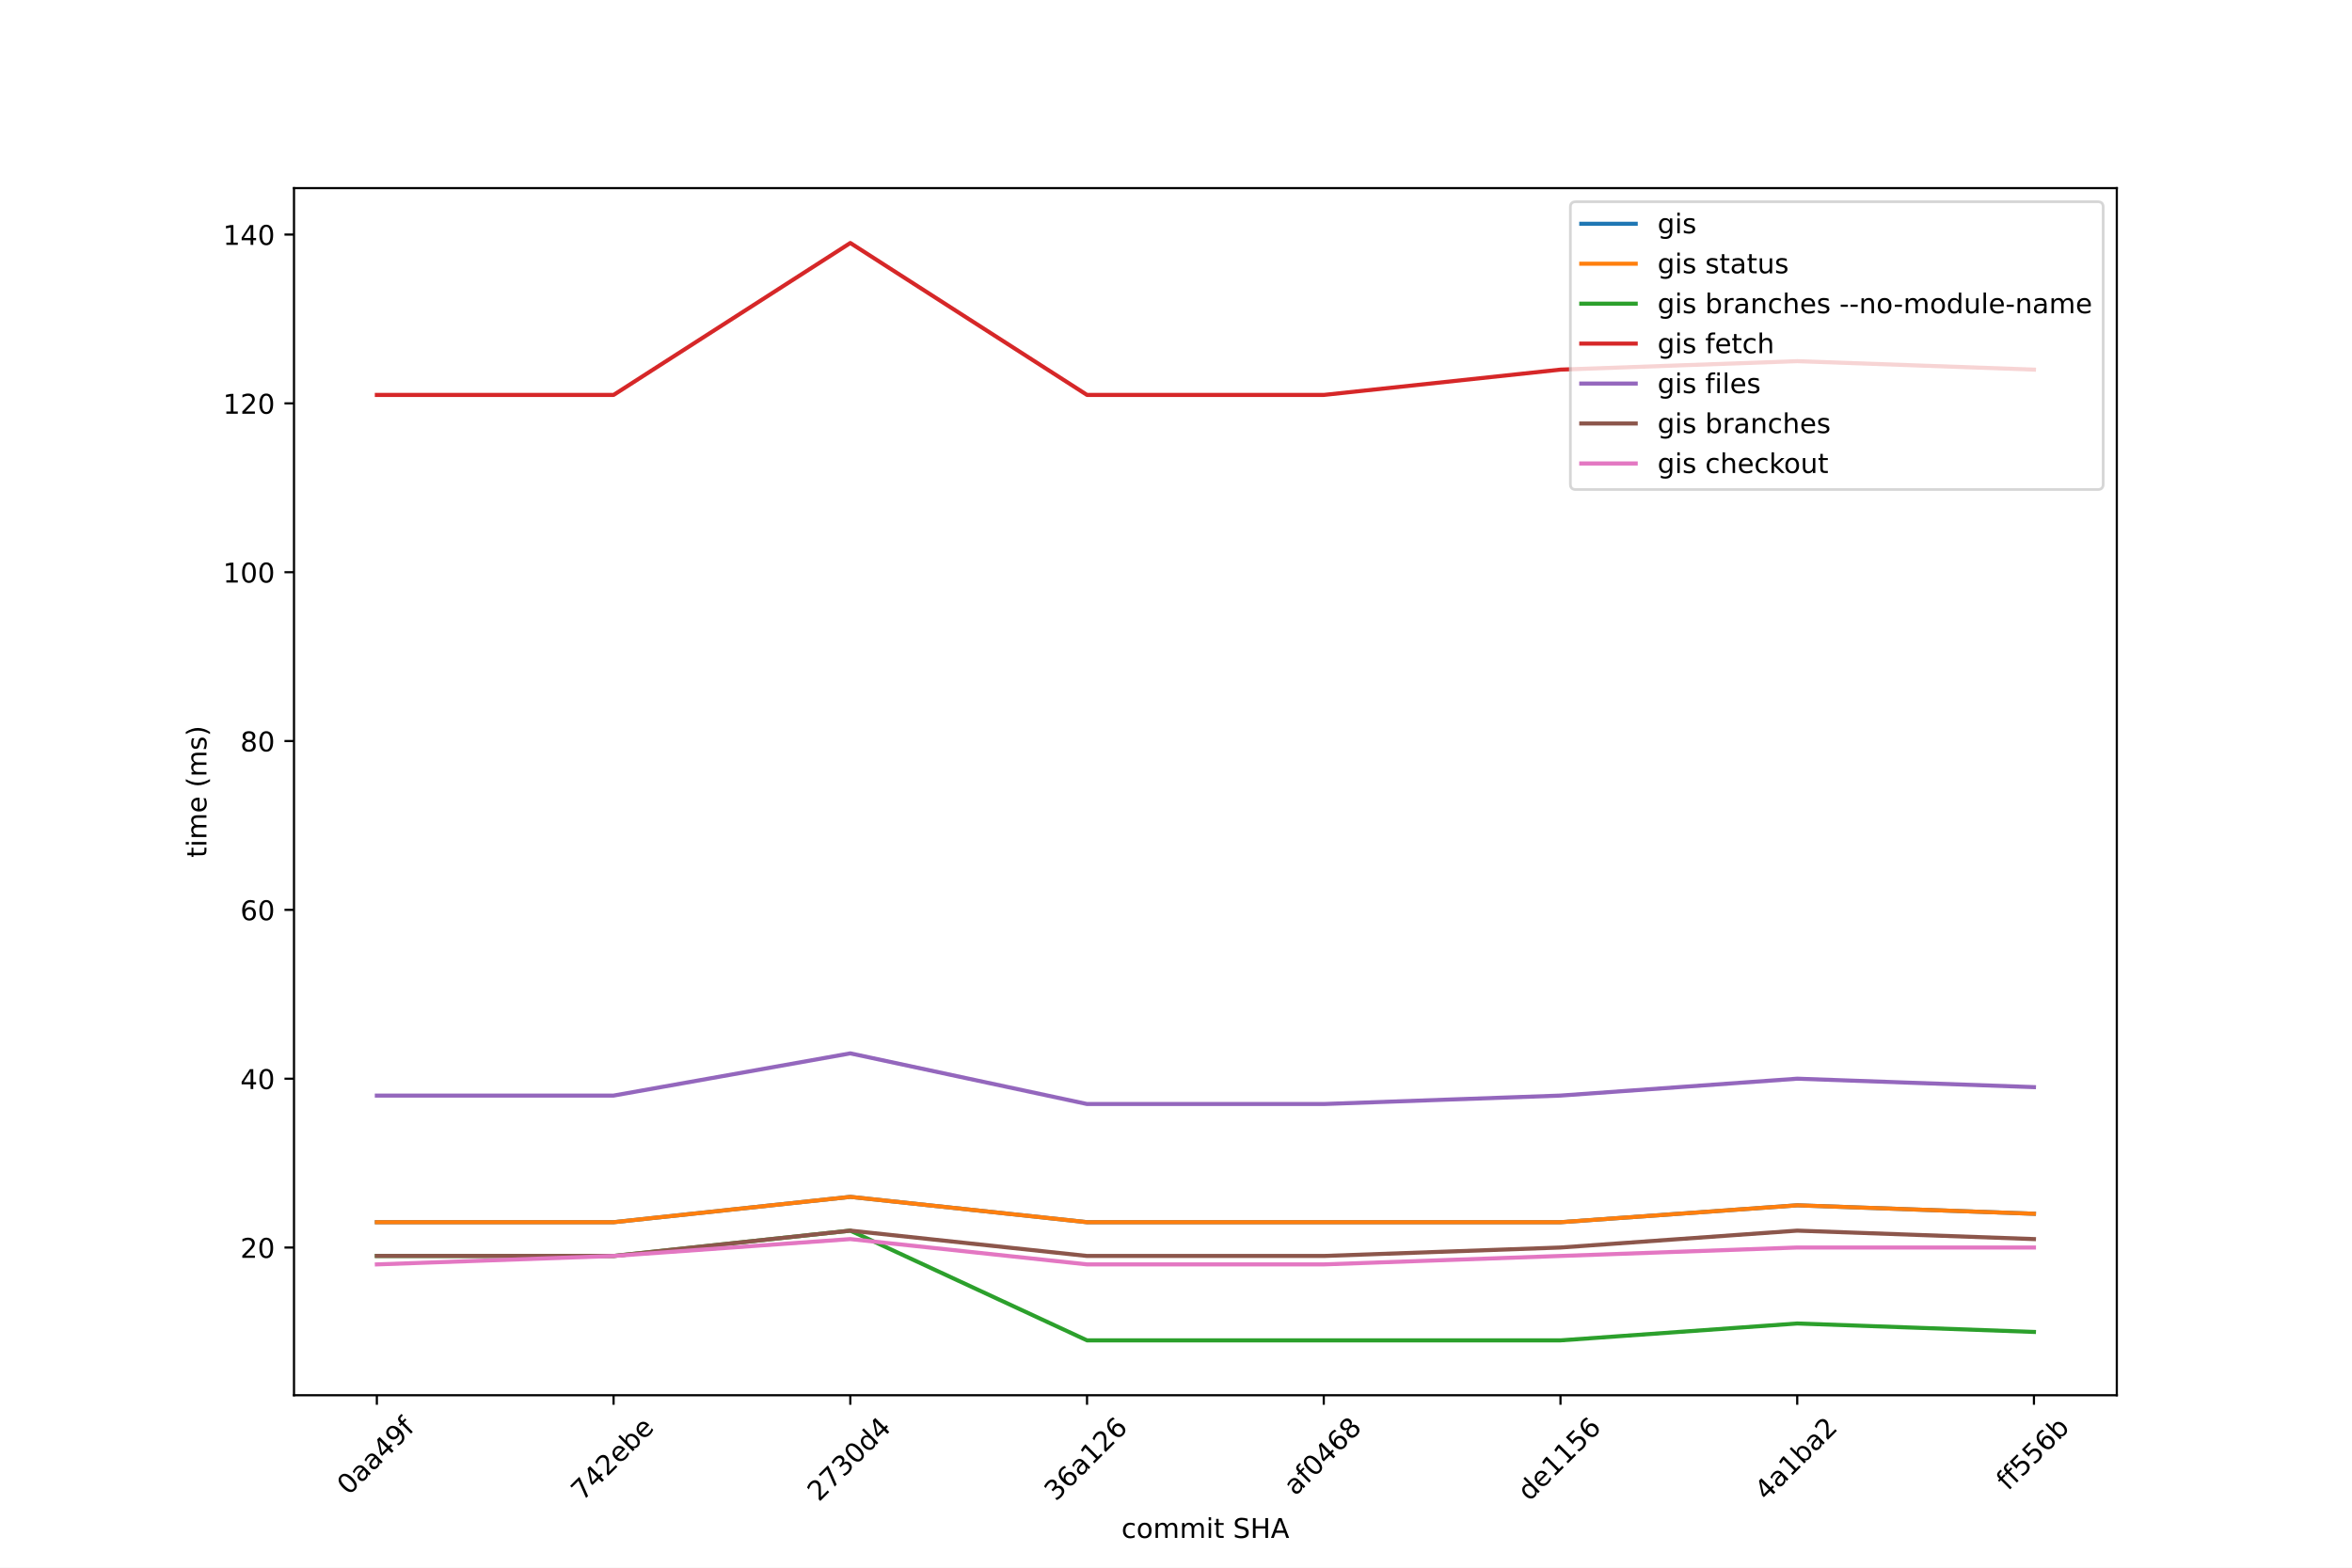
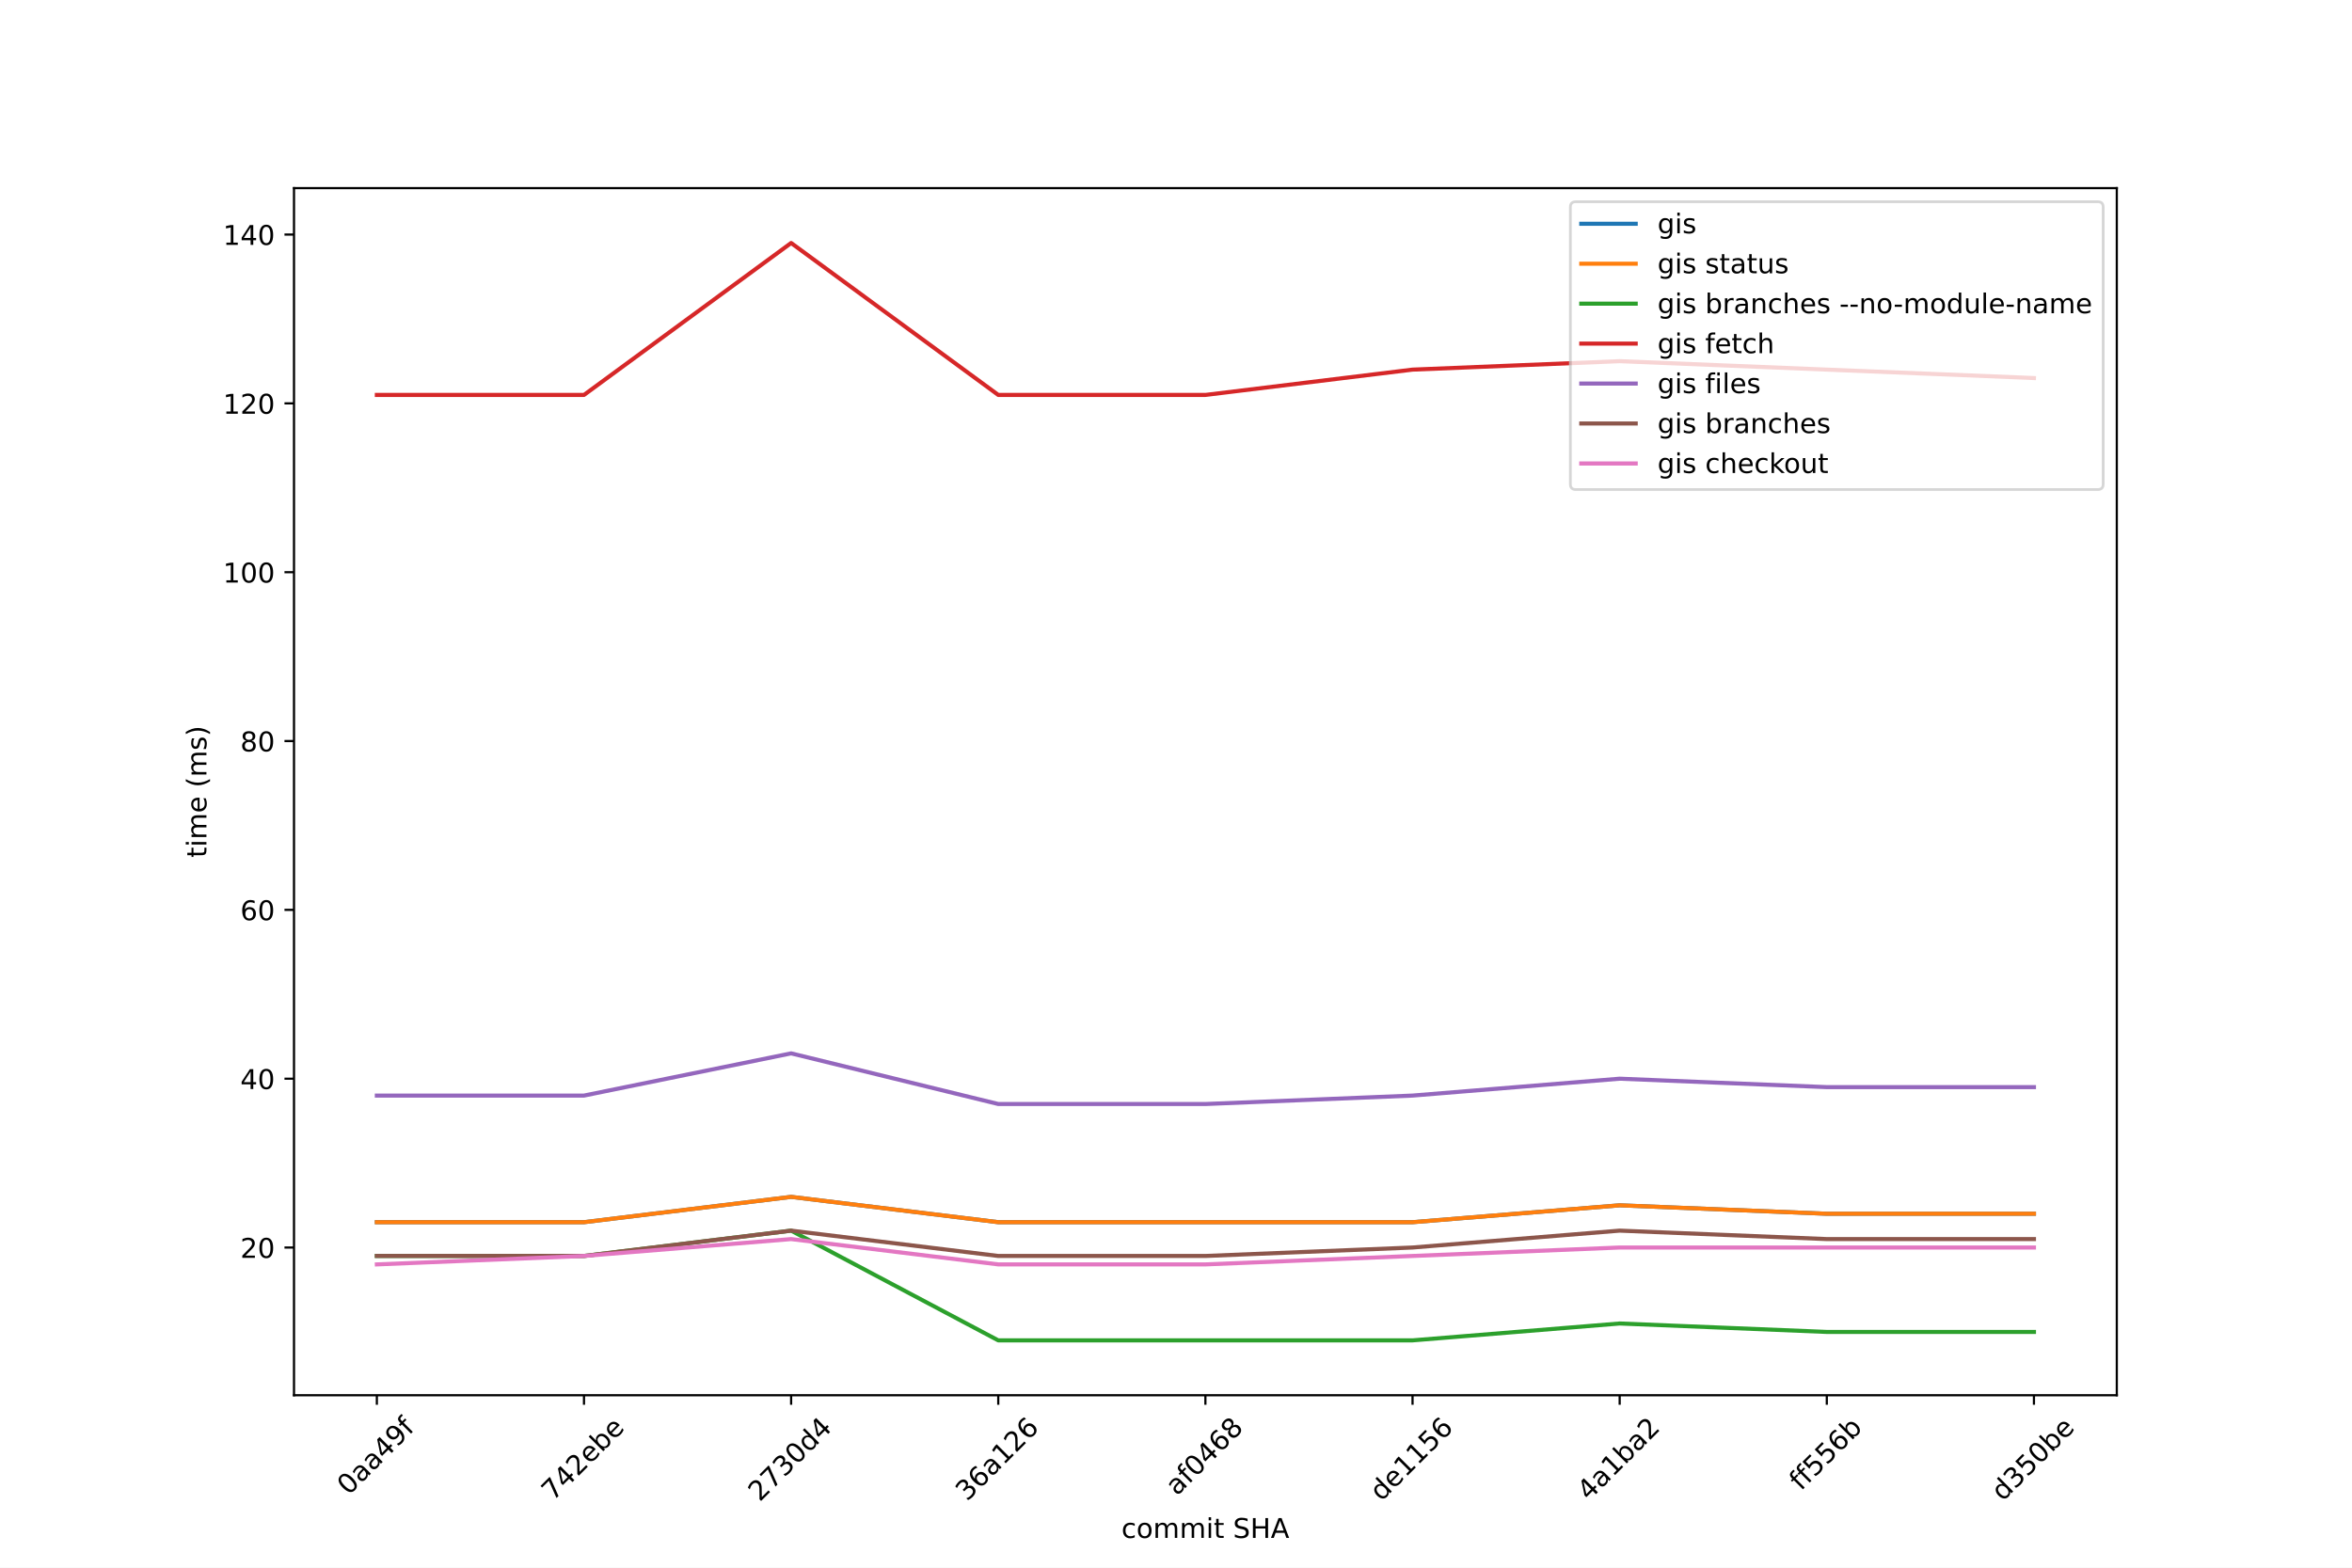
<svg xmlns="http://www.w3.org/2000/svg" xmlns:xlink="http://www.w3.org/1999/xlink" width="864pt" height="576pt" viewBox="0 0 864 576" version="1.1">
  <defs>
    <style type="text/css">*{stroke-linejoin: round; stroke-linecap: butt}</style>
  </defs>
  <g id="figure_1">
    <g id="patch_1">
      <path d="M 0 576  L 864 576  L 864 0  L 0 0  z " style="fill: #ffffff" />
    </g>
    <g id="axes_1">
      <g id="patch_2">
        <path d="M 108 512.64  L 777.6 512.64  L 777.6 69.12  L 108 69.12  z " style="fill: #ffffff" />
      </g>
      <g id="matplotlib.axis_1">
        <g id="xtick_1">
          <g id="line2d_1">
            <defs>
-               <path id="m682b82dc81" d="M 0 0  L 0 3.5  " style="stroke: #000000; stroke-width: 0.8" />
-             </defs>
-             <g>
-               <use xlink:href="#m682b82dc81" x="138.436" y="512.64" style="stroke: #000000; stroke-width: 0.8" />
+               <path id="mffe7688d53" d="M 0 0  L 0 3.5  " style="stroke: #000000; stroke-width: 0.8" />
+             </defs>
+             <g>
+               <use xlink:href="#mffe7688d53" x="138.436" y="512.64" style="stroke: #000000; stroke-width: 0.8" />
            </g>
          </g>
          <g id="text_1">
            <g transform="translate(128.0612 549.6655) rotate(-45) scale(0.1 -0.1)">
              <defs>
                <path id="DejaVuSans-30" d="M 2034 4250  Q 1547 4250 1301 3770  Q 1056 3291 1056 2328  Q 1056 1369 1301 889  Q 1547 409 2034 409  Q 2525 409 2770 889  Q 3016 1369 3016 2328  Q 3016 3291 2770 3770  Q 2525 4250 2034 4250  z M 2034 4750  Q 2819 4750 3233 4129  Q 3647 3509 3647 2328  Q 3647 1150 3233 529  Q 2819 -91 2034 -91  Q 1250 -91 836 529  Q 422 1150 422 2328  Q 422 3509 836 4129  Q 1250 4750 2034 4750  z " transform="scale(0.015625)" />
                <path id="DejaVuSans-61" d="M 2194 1759  Q 1497 1759 1228 1600  Q 959 1441 959 1056  Q 959 750 1161 570  Q 1363 391 1709 391  Q 2188 391 2477 730  Q 2766 1069 2766 1631  L 2766 1759  L 2194 1759  z M 3341 1997  L 3341 0  L 2766 0  L 2766 531  Q 2569 213 2275 61  Q 1981 -91 1556 -91  Q 1019 -91 701 211  Q 384 513 384 1019  Q 384 1609 779 1909  Q 1175 2209 1959 2209  L 2766 2209  L 2766 2266  Q 2766 2663 2505 2880  Q 2244 3097 1772 3097  Q 1472 3097 1187 3025  Q 903 2953 641 2809  L 641 3341  Q 956 3463 1253 3523  Q 1550 3584 1831 3584  Q 2591 3584 2966 3190  Q 3341 2797 3341 1997  z " transform="scale(0.015625)" />
                <path id="DejaVuSans-34" d="M 2419 4116  L 825 1625  L 2419 1625  L 2419 4116  z M 2253 4666  L 3047 4666  L 3047 1625  L 3713 1625  L 3713 1100  L 3047 1100  L 3047 0  L 2419 0  L 2419 1100  L 313 1100  L 313 1709  L 2253 4666  z " transform="scale(0.015625)" />
                <path id="DejaVuSans-39" d="M 703 97  L 703 672  Q 941 559 1184 500  Q 1428 441 1663 441  Q 2288 441 2617 861  Q 2947 1281 2994 2138  Q 2813 1869 2534 1725  Q 2256 1581 1919 1581  Q 1219 1581 811 2004  Q 403 2428 403 3163  Q 403 3881 828 4315  Q 1253 4750 1959 4750  Q 2769 4750 3195 4129  Q 3622 3509 3622 2328  Q 3622 1225 3098 567  Q 2575 -91 1691 -91  Q 1453 -91 1209 -44  Q 966 3 703 97  z M 1959 2075  Q 2384 2075 2632 2365  Q 2881 2656 2881 3163  Q 2881 3666 2632 3958  Q 2384 4250 1959 4250  Q 1534 4250 1286 3958  Q 1038 3666 1038 3163  Q 1038 2656 1286 2365  Q 1534 2075 1959 2075  z " transform="scale(0.015625)" />
                <path id="DejaVuSans-66" d="M 2375 4863  L 2375 4384  L 1825 4384  Q 1516 4384 1395 4259  Q 1275 4134 1275 3809  L 1275 3500  L 2222 3500  L 2222 3053  L 1275 3053  L 1275 0  L 697 0  L 697 3053  L 147 3053  L 147 3500  L 697 3500  L 697 3744  Q 697 4328 969 4595  Q 1241 4863 1831 4863  L 2375 4863  z " transform="scale(0.015625)" />
              </defs>
              <use xlink:href="#DejaVuSans-30" />
              <use xlink:href="#DejaVuSans-61" x="63.623" />
              <use xlink:href="#DejaVuSans-61" x="124.902" />
              <use xlink:href="#DejaVuSans-34" x="186.182" />
              <use xlink:href="#DejaVuSans-39" x="249.805" />
              <use xlink:href="#DejaVuSans-66" x="313.428" />
            </g>
          </g>
        </g>
        <g id="xtick_2">
          <g id="line2d_2">
            <g>
-               <use xlink:href="#m682b82dc81" x="225.397" y="512.64" style="stroke: #000000; stroke-width: 0.8" />
+               <use xlink:href="#mffe7688d53" x="214.527" y="512.64" style="stroke: #000000; stroke-width: 0.8" />
            </g>
          </g>
          <g id="text_2">
-             <g transform="translate(214.0047 551.7007) rotate(-45) scale(0.1 -0.1)">
+             <g transform="translate(203.1346 551.7007) rotate(-45) scale(0.1 -0.1)">
              <defs>
                <path id="DejaVuSans-37" d="M 525 4666  L 3525 4666  L 3525 4397  L 1831 0  L 1172 0  L 2766 4134  L 525 4134  L 525 4666  z " transform="scale(0.015625)" />
                <path id="DejaVuSans-32" d="M 1228 531  L 3431 531  L 3431 0  L 469 0  L 469 531  Q 828 903 1448 1529  Q 2069 2156 2228 2338  Q 2531 2678 2651 2914  Q 2772 3150 2772 3378  Q 2772 3750 2511 3984  Q 2250 4219 1831 4219  Q 1534 4219 1204 4116  Q 875 4013 500 3803  L 500 4441  Q 881 4594 1212 4672  Q 1544 4750 1819 4750  Q 2544 4750 2975 4387  Q 3406 4025 3406 3419  Q 3406 3131 3298 2873  Q 3191 2616 2906 2266  Q 2828 2175 2409 1742  Q 1991 1309 1228 531  z " transform="scale(0.015625)" />
                <path id="DejaVuSans-65" d="M 3597 1894  L 3597 1613  L 953 1613  Q 991 1019 1311 708  Q 1631 397 2203 397  Q 2534 397 2845 478  Q 3156 559 3463 722  L 3463 178  Q 3153 47 2828 -22  Q 2503 -91 2169 -91  Q 1331 -91 842 396  Q 353 884 353 1716  Q 353 2575 817 3079  Q 1281 3584 2069 3584  Q 2775 3584 3186 3129  Q 3597 2675 3597 1894  z M 3022 2063  Q 3016 2534 2758 2815  Q 2500 3097 2075 3097  Q 1594 3097 1305 2825  Q 1016 2553 972 2059  L 3022 2063  z " transform="scale(0.015625)" />
                <path id="DejaVuSans-62" d="M 3116 1747  Q 3116 2381 2855 2742  Q 2594 3103 2138 3103  Q 1681 3103 1420 2742  Q 1159 2381 1159 1747  Q 1159 1113 1420 752  Q 1681 391 2138 391  Q 2594 391 2855 752  Q 3116 1113 3116 1747  z M 1159 2969  Q 1341 3281 1617 3432  Q 1894 3584 2278 3584  Q 2916 3584 3314 3078  Q 3713 2572 3713 1747  Q 3713 922 3314 415  Q 2916 -91 2278 -91  Q 1894 -91 1617 61  Q 1341 213 1159 525  L 1159 0  L 581 0  L 581 4863  L 1159 4863  L 1159 2969  z " transform="scale(0.015625)" />
              </defs>
              <use xlink:href="#DejaVuSans-37" />
              <use xlink:href="#DejaVuSans-34" x="63.623" />
              <use xlink:href="#DejaVuSans-32" x="127.246" />
              <use xlink:href="#DejaVuSans-65" x="190.869" />
              <use xlink:href="#DejaVuSans-62" x="252.393" />
              <use xlink:href="#DejaVuSans-65" x="315.869" />
            </g>
          </g>
        </g>
        <g id="xtick_3">
          <g id="line2d_3">
            <g>
-               <use xlink:href="#m682b82dc81" x="312.358" y="512.64" style="stroke: #000000; stroke-width: 0.8" />
+               <use xlink:href="#mffe7688d53" x="290.618" y="512.64" style="stroke: #000000; stroke-width: 0.8" />
            </g>
          </g>
          <g id="text_3">
-             <g transform="translate(300.8177 551.9968) rotate(-45) scale(0.1 -0.1)">
+             <g transform="translate(279.0774 551.9968) rotate(-45) scale(0.1 -0.1)">
              <defs>
                <path id="DejaVuSans-33" d="M 2597 2516  Q 3050 2419 3304 2112  Q 3559 1806 3559 1356  Q 3559 666 3084 287  Q 2609 -91 1734 -91  Q 1441 -91 1130 -33  Q 819 25 488 141  L 488 750  Q 750 597 1062 519  Q 1375 441 1716 441  Q 2309 441 2620 675  Q 2931 909 2931 1356  Q 2931 1769 2642 2001  Q 2353 2234 1838 2234  L 1294 2234  L 1294 2753  L 1863 2753  Q 2328 2753 2575 2939  Q 2822 3125 2822 3475  Q 2822 3834 2567 4026  Q 2313 4219 1838 4219  Q 1578 4219 1281 4162  Q 984 4106 628 3988  L 628 4550  Q 988 4650 1302 4700  Q 1616 4750 1894 4750  Q 2613 4750 3031 4423  Q 3450 4097 3450 3541  Q 3450 3153 3228 2886  Q 3006 2619 2597 2516  z " transform="scale(0.015625)" />
                <path id="DejaVuSans-64" d="M 2906 2969  L 2906 4863  L 3481 4863  L 3481 0  L 2906 0  L 2906 525  Q 2725 213 2448 61  Q 2172 -91 1784 -91  Q 1150 -91 751 415  Q 353 922 353 1747  Q 353 2572 751 3078  Q 1150 3584 1784 3584  Q 2172 3584 2448 3432  Q 2725 3281 2906 2969  z M 947 1747  Q 947 1113 1208 752  Q 1469 391 1925 391  Q 2381 391 2643 752  Q 2906 1113 2906 1747  Q 2906 2381 2643 2742  Q 2381 3103 1925 3103  Q 1469 3103 1208 2742  Q 947 2381 947 1747  z " transform="scale(0.015625)" />
              </defs>
              <use xlink:href="#DejaVuSans-32" />
              <use xlink:href="#DejaVuSans-37" x="63.623" />
              <use xlink:href="#DejaVuSans-33" x="127.246" />
              <use xlink:href="#DejaVuSans-30" x="190.869" />
              <use xlink:href="#DejaVuSans-64" x="254.492" />
              <use xlink:href="#DejaVuSans-34" x="317.969" />
            </g>
          </g>
        </g>
        <g id="xtick_4">
          <g id="line2d_4">
            <g>
-               <use xlink:href="#m682b82dc81" x="399.319" y="512.64" style="stroke: #000000; stroke-width: 0.8" />
+               <use xlink:href="#mffe7688d53" x="366.709" y="512.64" style="stroke: #000000; stroke-width: 0.8" />
            </g>
          </g>
          <g id="text_4">
-             <g transform="translate(387.8566 551.841) rotate(-45) scale(0.1 -0.1)">
+             <g transform="translate(355.2462 551.841) rotate(-45) scale(0.1 -0.1)">
              <defs>
                <path id="DejaVuSans-36" d="M 2113 2584  Q 1688 2584 1439 2293  Q 1191 2003 1191 1497  Q 1191 994 1439 701  Q 1688 409 2113 409  Q 2538 409 2786 701  Q 3034 994 3034 1497  Q 3034 2003 2786 2293  Q 2538 2584 2113 2584  z M 3366 4563  L 3366 3988  Q 3128 4100 2886 4159  Q 2644 4219 2406 4219  Q 1781 4219 1451 3797  Q 1122 3375 1075 2522  Q 1259 2794 1537 2939  Q 1816 3084 2150 3084  Q 2853 3084 3261 2657  Q 3669 2231 3669 1497  Q 3669 778 3244 343  Q 2819 -91 2113 -91  Q 1303 -91 875 529  Q 447 1150 447 2328  Q 447 3434 972 4092  Q 1497 4750 2381 4750  Q 2619 4750 2861 4703  Q 3103 4656 3366 4563  z " transform="scale(0.015625)" />
                <path id="DejaVuSans-31" d="M 794 531  L 1825 531  L 1825 4091  L 703 3866  L 703 4441  L 1819 4666  L 2450 4666  L 2450 531  L 3481 531  L 3481 0  L 794 0  L 794 531  z " transform="scale(0.015625)" />
              </defs>
              <use xlink:href="#DejaVuSans-33" />
              <use xlink:href="#DejaVuSans-36" x="63.623" />
              <use xlink:href="#DejaVuSans-61" x="127.246" />
              <use xlink:href="#DejaVuSans-31" x="188.525" />
              <use xlink:href="#DejaVuSans-32" x="252.148" />
              <use xlink:href="#DejaVuSans-36" x="315.771" />
            </g>
          </g>
        </g>
        <g id="xtick_5">
          <g id="line2d_5">
            <g>
-               <use xlink:href="#m682b82dc81" x="486.281" y="512.64" style="stroke: #000000; stroke-width: 0.8" />
+               <use xlink:href="#mffe7688d53" x="442.8" y="512.64" style="stroke: #000000; stroke-width: 0.8" />
            </g>
          </g>
          <g id="text_5">
-             <g transform="translate(475.8225 549.8312) rotate(-45) scale(0.1 -0.1)">
+             <g transform="translate(432.342 549.8312) rotate(-45) scale(0.1 -0.1)">
              <defs>
                <path id="DejaVuSans-38" d="M 2034 2216  Q 1584 2216 1326 1975  Q 1069 1734 1069 1313  Q 1069 891 1326 650  Q 1584 409 2034 409  Q 2484 409 2743 651  Q 3003 894 3003 1313  Q 3003 1734 2745 1975  Q 2488 2216 2034 2216  z M 1403 2484  Q 997 2584 770 2862  Q 544 3141 544 3541  Q 544 4100 942 4425  Q 1341 4750 2034 4750  Q 2731 4750 3128 4425  Q 3525 4100 3525 3541  Q 3525 3141 3298 2862  Q 3072 2584 2669 2484  Q 3125 2378 3379 2068  Q 3634 1759 3634 1313  Q 3634 634 3220 271  Q 2806 -91 2034 -91  Q 1263 -91 848 271  Q 434 634 434 1313  Q 434 1759 690 2068  Q 947 2378 1403 2484  z M 1172 3481  Q 1172 3119 1398 2916  Q 1625 2713 2034 2713  Q 2441 2713 2670 2916  Q 2900 3119 2900 3481  Q 2900 3844 2670 4047  Q 2441 4250 2034 4250  Q 1625 4250 1398 4047  Q 1172 3844 1172 3481  z " transform="scale(0.015625)" />
              </defs>
              <use xlink:href="#DejaVuSans-61" />
              <use xlink:href="#DejaVuSans-66" x="61.279" />
              <use xlink:href="#DejaVuSans-30" x="96.484" />
              <use xlink:href="#DejaVuSans-34" x="160.107" />
              <use xlink:href="#DejaVuSans-36" x="223.73" />
              <use xlink:href="#DejaVuSans-38" x="287.354" />
            </g>
          </g>
        </g>
        <g id="xtick_6">
          <g id="line2d_6">
            <g>
-               <use xlink:href="#m682b82dc81" x="573.242" y="512.64" style="stroke: #000000; stroke-width: 0.8" />
+               <use xlink:href="#mffe7688d53" x="518.891" y="512.64" style="stroke: #000000; stroke-width: 0.8" />
            </g>
          </g>
          <g id="text_6">
-             <g transform="translate(561.7748 551.8487) rotate(-45) scale(0.1 -0.1)">
+             <g transform="translate(507.4242 551.8487) rotate(-45) scale(0.1 -0.1)">
              <defs>
                <path id="DejaVuSans-35" d="M 691 4666  L 3169 4666  L 3169 4134  L 1269 4134  L 1269 2991  Q 1406 3038 1543 3061  Q 1681 3084 1819 3084  Q 2600 3084 3056 2656  Q 3513 2228 3513 1497  Q 3513 744 3044 326  Q 2575 -91 1722 -91  Q 1428 -91 1123 -41  Q 819 9 494 109  L 494 744  Q 775 591 1075 516  Q 1375 441 1709 441  Q 2250 441 2565 725  Q 2881 1009 2881 1497  Q 2881 1984 2565 2268  Q 2250 2553 1709 2553  Q 1456 2553 1204 2497  Q 953 2441 691 2322  L 691 4666  z " transform="scale(0.015625)" />
              </defs>
              <use xlink:href="#DejaVuSans-64" />
              <use xlink:href="#DejaVuSans-65" x="63.477" />
              <use xlink:href="#DejaVuSans-31" x="125" />
              <use xlink:href="#DejaVuSans-31" x="188.623" />
              <use xlink:href="#DejaVuSans-35" x="252.246" />
              <use xlink:href="#DejaVuSans-36" x="315.869" />
            </g>
          </g>
        </g>
        <g id="xtick_7">
          <g id="line2d_7">
            <g>
-               <use xlink:href="#m682b82dc81" x="660.203" y="512.64" style="stroke: #000000; stroke-width: 0.8" />
+               <use xlink:href="#mffe7688d53" x="594.982" y="512.64" style="stroke: #000000; stroke-width: 0.8" />
            </g>
          </g>
          <g id="text_7">
-             <g transform="translate(648.8276 551.6653) rotate(-45) scale(0.1 -0.1)">
+             <g transform="translate(583.6068 551.6653) rotate(-45) scale(0.1 -0.1)">
              <use xlink:href="#DejaVuSans-34" />
              <use xlink:href="#DejaVuSans-61" x="63.623" />
              <use xlink:href="#DejaVuSans-31" x="124.902" />
              <use xlink:href="#DejaVuSans-62" x="188.525" />
              <use xlink:href="#DejaVuSans-61" x="252.002" />
              <use xlink:href="#DejaVuSans-32" x="313.281" />
            </g>
          </g>
        </g>
        <g id="xtick_8">
          <g id="line2d_8">
            <g>
-               <use xlink:href="#m682b82dc81" x="747.164" y="512.64" style="stroke: #000000; stroke-width: 0.8" />
+               <use xlink:href="#mffe7688d53" x="671.073" y="512.64" style="stroke: #000000; stroke-width: 0.8" />
            </g>
          </g>
          <g id="text_8">
-             <g transform="translate(737.6326 547.9773) rotate(-45) scale(0.1 -0.1)">
+             <g transform="translate(661.5417 547.9773) rotate(-45) scale(0.1 -0.1)">
              <use xlink:href="#DejaVuSans-66" />
              <use xlink:href="#DejaVuSans-66" x="35.205" />
              <use xlink:href="#DejaVuSans-35" x="70.41" />
              <use xlink:href="#DejaVuSans-35" x="134.033" />
              <use xlink:href="#DejaVuSans-36" x="197.656" />
              <use xlink:href="#DejaVuSans-62" x="261.279" />
            </g>
          </g>
        </g>
-         <g id="text_9">
+         <g id="xtick_9">
+           <g id="line2d_9">
+             <g>
+               <use xlink:href="#mffe7688d53" x="747.164" y="512.64" style="stroke: #000000; stroke-width: 0.8" />
+             </g>
+           </g>
+           <g id="text_9">
+             <g transform="translate(735.7019 551.8388) rotate(-45) scale(0.1 -0.1)">
+               <use xlink:href="#DejaVuSans-64" />
+               <use xlink:href="#DejaVuSans-33" x="63.477" />
+               <use xlink:href="#DejaVuSans-35" x="127.1" />
+               <use xlink:href="#DejaVuSans-30" x="190.723" />
+               <use xlink:href="#DejaVuSans-62" x="254.346" />
+               <use xlink:href="#DejaVuSans-65" x="317.822" />
+             </g>
+           </g>
+         </g>
+         <g id="text_10">
          <g transform="translate(411.9578 565.0658) scale(0.1 -0.1)">
            <defs>
              <path id="DejaVuSans-63" d="M 3122 3366  L 3122 2828  Q 2878 2963 2633 3030  Q 2388 3097 2138 3097  Q 1578 3097 1268 2742  Q 959 2388 959 1747  Q 959 1106 1268 751  Q 1578 397 2138 397  Q 2388 397 2633 464  Q 2878 531 3122 666  L 3122 134  Q 2881 22 2623 -34  Q 2366 -91 2075 -91  Q 1284 -91 818 406  Q 353 903 353 1747  Q 353 2603 823 3093  Q 1294 3584 2113 3584  Q 2378 3584 2631 3529  Q 2884 3475 3122 3366  z " transform="scale(0.015625)" />
              <path id="DejaVuSans-6f" d="M 1959 3097  Q 1497 3097 1228 2736  Q 959 2375 959 1747  Q 959 1119 1226 758  Q 1494 397 1959 397  Q 2419 397 2687 759  Q 2956 1122 2956 1747  Q 2956 2369 2687 2733  Q 2419 3097 1959 3097  z M 1959 3584  Q 2709 3584 3137 3096  Q 3566 2609 3566 1747  Q 3566 888 3137 398  Q 2709 -91 1959 -91  Q 1206 -91 779 398  Q 353 888 353 1747  Q 353 2609 779 3096  Q 1206 3584 1959 3584  z " transform="scale(0.015625)" />
              <path id="DejaVuSans-6d" d="M 3328 2828  Q 3544 3216 3844 3400  Q 4144 3584 4550 3584  Q 5097 3584 5394 3201  Q 5691 2819 5691 2113  L 5691 0  L 5113 0  L 5113 2094  Q 5113 2597 4934 2840  Q 4756 3084 4391 3084  Q 3944 3084 3684 2787  Q 3425 2491 3425 1978  L 3425 0  L 2847 0  L 2847 2094  Q 2847 2600 2669 2842  Q 2491 3084 2119 3084  Q 1678 3084 1418 2786  Q 1159 2488 1159 1978  L 1159 0  L 581 0  L 581 3500  L 1159 3500  L 1159 2956  Q 1356 3278 1631 3431  Q 1906 3584 2284 3584  Q 2666 3584 2933 3390  Q 3200 3197 3328 2828  z " transform="scale(0.015625)" />
              <path id="DejaVuSans-69" d="M 603 3500  L 1178 3500  L 1178 0  L 603 0  L 603 3500  z M 603 4863  L 1178 4863  L 1178 4134  L 603 4134  L 603 4863  z " transform="scale(0.015625)" />
              <path id="DejaVuSans-74" d="M 1172 4494  L 1172 3500  L 2356 3500  L 2356 3053  L 1172 3053  L 1172 1153  Q 1172 725 1289 603  Q 1406 481 1766 481  L 2356 481  L 2356 0  L 1766 0  Q 1100 0 847 248  Q 594 497 594 1153  L 594 3053  L 172 3053  L 172 3500  L 594 3500  L 594 4494  L 1172 4494  z " transform="scale(0.015625)" />
              <path id="DejaVuSans-20" transform="scale(0.015625)" />
              <path id="DejaVuSans-53" d="M 3425 4513  L 3425 3897  Q 3066 4069 2747 4153  Q 2428 4238 2131 4238  Q 1616 4238 1336 4038  Q 1056 3838 1056 3469  Q 1056 3159 1242 3001  Q 1428 2844 1947 2747  L 2328 2669  Q 3034 2534 3370 2195  Q 3706 1856 3706 1288  Q 3706 609 3251 259  Q 2797 -91 1919 -91  Q 1588 -91 1214 -16  Q 841 59 441 206  L 441 856  Q 825 641 1194 531  Q 1563 422 1919 422  Q 2459 422 2753 634  Q 3047 847 3047 1241  Q 3047 1584 2836 1778  Q 2625 1972 2144 2069  L 1759 2144  Q 1053 2284 737 2584  Q 422 2884 422 3419  Q 422 4038 858 4394  Q 1294 4750 2059 4750  Q 2388 4750 2728 4690  Q 3069 4631 3425 4513  z " transform="scale(0.015625)" />
              <path id="DejaVuSans-48" d="M 628 4666  L 1259 4666  L 1259 2753  L 3553 2753  L 3553 4666  L 4184 4666  L 4184 0  L 3553 0  L 3553 2222  L 1259 2222  L 1259 0  L 628 0  L 628 4666  z " transform="scale(0.015625)" />
              <path id="DejaVuSans-41" d="M 2188 4044  L 1331 1722  L 3047 1722  L 2188 4044  z M 1831 4666  L 2547 4666  L 4325 0  L 3669 0  L 3244 1197  L 1141 1197  L 716 0  L 50 0  L 1831 4666  z " transform="scale(0.015625)" />
            </defs>
            <use xlink:href="#DejaVuSans-63" />
            <use xlink:href="#DejaVuSans-6f" x="54.98" />
            <use xlink:href="#DejaVuSans-6d" x="116.162" />
            <use xlink:href="#DejaVuSans-6d" x="213.574" />
            <use xlink:href="#DejaVuSans-69" x="310.986" />
            <use xlink:href="#DejaVuSans-74" x="338.77" />
            <use xlink:href="#DejaVuSans-20" x="377.979" />
            <use xlink:href="#DejaVuSans-53" x="409.766" />
            <use xlink:href="#DejaVuSans-48" x="473.242" />
            <use xlink:href="#DejaVuSans-41" x="548.438" />
          </g>
        </g>
      </g>
      <g id="matplotlib.axis_2">
        <g id="ytick_1">
-           <g id="line2d_9">
-             <defs>
-               <path id="m81264fc9de" d="M 0 0  L -3.5 0  " style="stroke: #000000; stroke-width: 0.8" />
-             </defs>
-             <g>
-               <use xlink:href="#m81264fc9de" x="108" y="458.363" style="stroke: #000000; stroke-width: 0.8" />
-             </g>
-           </g>
-           <g id="text_10">
+           <g id="line2d_10">
+             <defs>
+               <path id="m2f98ba41eb" d="M 0 0  L -3.5 0  " style="stroke: #000000; stroke-width: 0.8" />
+             </defs>
+             <g>
+               <use xlink:href="#m2f98ba41eb" x="108" y="458.363" style="stroke: #000000; stroke-width: 0.8" />
+             </g>
+           </g>
+           <g id="text_11">
            <g transform="translate(88.275 462.1623) scale(0.1 -0.1)">
              <use xlink:href="#DejaVuSans-32" />
              <use xlink:href="#DejaVuSans-30" x="63.623" />
            </g>
          </g>
        </g>
        <g id="ytick_2">
-           <g id="line2d_10">
-             <g>
-               <use xlink:href="#m81264fc9de" x="108" y="396.332" style="stroke: #000000; stroke-width: 0.8" />
-             </g>
-           </g>
-           <g id="text_11">
+           <g id="line2d_11">
+             <g>
+               <use xlink:href="#m2f98ba41eb" x="108" y="396.332" style="stroke: #000000; stroke-width: 0.8" />
+             </g>
+           </g>
+           <g id="text_12">
            <g transform="translate(88.275 400.1315) scale(0.1 -0.1)">
              <use xlink:href="#DejaVuSans-34" />
              <use xlink:href="#DejaVuSans-30" x="63.623" />
            </g>
          </g>
        </g>
        <g id="ytick_3">
-           <g id="line2d_11">
-             <g>
-               <use xlink:href="#m81264fc9de" x="108" y="334.302" style="stroke: #000000; stroke-width: 0.8" />
-             </g>
-           </g>
-           <g id="text_12">
+           <g id="line2d_12">
+             <g>
+               <use xlink:href="#m2f98ba41eb" x="108" y="334.302" style="stroke: #000000; stroke-width: 0.8" />
+             </g>
+           </g>
+           <g id="text_13">
            <g transform="translate(88.275 338.1008) scale(0.1 -0.1)">
              <use xlink:href="#DejaVuSans-36" />
              <use xlink:href="#DejaVuSans-30" x="63.623" />
            </g>
          </g>
        </g>
        <g id="ytick_4">
-           <g id="line2d_12">
-             <g>
-               <use xlink:href="#m81264fc9de" x="108" y="272.271" style="stroke: #000000; stroke-width: 0.8" />
-             </g>
-           </g>
-           <g id="text_13">
+           <g id="line2d_13">
+             <g>
+               <use xlink:href="#m2f98ba41eb" x="108" y="272.271" style="stroke: #000000; stroke-width: 0.8" />
+             </g>
+           </g>
+           <g id="text_14">
            <g transform="translate(88.275 276.07) scale(0.1 -0.1)">
              <use xlink:href="#DejaVuSans-38" />
              <use xlink:href="#DejaVuSans-30" x="63.623" />
            </g>
          </g>
        </g>
        <g id="ytick_5">
-           <g id="line2d_13">
-             <g>
-               <use xlink:href="#m81264fc9de" x="108" y="210.24" style="stroke: #000000; stroke-width: 0.8" />
-             </g>
-           </g>
-           <g id="text_14">
+           <g id="line2d_14">
+             <g>
+               <use xlink:href="#m2f98ba41eb" x="108" y="210.24" style="stroke: #000000; stroke-width: 0.8" />
+             </g>
+           </g>
+           <g id="text_15">
            <g transform="translate(81.9125 214.0392) scale(0.1 -0.1)">
              <use xlink:href="#DejaVuSans-31" />
              <use xlink:href="#DejaVuSans-30" x="63.623" />
              <use xlink:href="#DejaVuSans-30" x="127.246" />
            </g>
          </g>
        </g>
        <g id="ytick_6">
-           <g id="line2d_14">
-             <g>
-               <use xlink:href="#m81264fc9de" x="108" y="148.209" style="stroke: #000000; stroke-width: 0.8" />
-             </g>
-           </g>
-           <g id="text_15">
+           <g id="line2d_15">
+             <g>
+               <use xlink:href="#m2f98ba41eb" x="108" y="148.209" style="stroke: #000000; stroke-width: 0.8" />
+             </g>
+           </g>
+           <g id="text_16">
            <g transform="translate(81.9125 152.0085) scale(0.1 -0.1)">
              <use xlink:href="#DejaVuSans-31" />
              <use xlink:href="#DejaVuSans-32" x="63.623" />
              <use xlink:href="#DejaVuSans-30" x="127.246" />
            </g>
          </g>
        </g>
        <g id="ytick_7">
-           <g id="line2d_15">
-             <g>
-               <use xlink:href="#m81264fc9de" x="108" y="86.178" style="stroke: #000000; stroke-width: 0.8" />
-             </g>
-           </g>
-           <g id="text_16">
+           <g id="line2d_16">
+             <g>
+               <use xlink:href="#m2f98ba41eb" x="108" y="86.178" style="stroke: #000000; stroke-width: 0.8" />
+             </g>
+           </g>
+           <g id="text_17">
            <g transform="translate(81.9125 89.97768) scale(0.1 -0.1)">
              <use xlink:href="#DejaVuSans-31" />
              <use xlink:href="#DejaVuSans-34" x="63.623" />
              <use xlink:href="#DejaVuSans-30" x="127.246" />
            </g>
          </g>
        </g>
-         <g id="text_17">
+         <g id="text_18">
          <g transform="translate(75.83281 315.1417) rotate(-90) scale(0.1 -0.1)">
            <defs>
              <path id="DejaVuSans-28" d="M 1984 4856  Q 1566 4138 1362 3434  Q 1159 2731 1159 2009  Q 1159 1288 1364 580  Q 1569 -128 1984 -844  L 1484 -844  Q 1016 -109 783 600  Q 550 1309 550 2009  Q 550 2706 781 3412  Q 1013 4119 1484 4856  L 1984 4856  z " transform="scale(0.015625)" />
              <path id="DejaVuSans-73" d="M 2834 3397  L 2834 2853  Q 2591 2978 2328 3040  Q 2066 3103 1784 3103  Q 1356 3103 1142 2972  Q 928 2841 928 2578  Q 928 2378 1081 2264  Q 1234 2150 1697 2047  L 1894 2003  Q 2506 1872 2764 1633  Q 3022 1394 3022 966  Q 3022 478 2636 193  Q 2250 -91 1575 -91  Q 1294 -91 989 -36  Q 684 19 347 128  L 347 722  Q 666 556 975 473  Q 1284 391 1588 391  Q 1994 391 2212 530  Q 2431 669 2431 922  Q 2431 1156 2273 1281  Q 2116 1406 1581 1522  L 1381 1569  Q 847 1681 609 1914  Q 372 2147 372 2553  Q 372 3047 722 3315  Q 1072 3584 1716 3584  Q 2034 3584 2315 3537  Q 2597 3491 2834 3397  z " transform="scale(0.015625)" />
              <path id="DejaVuSans-29" d="M 513 4856  L 1013 4856  Q 1481 4119 1714 3412  Q 1947 2706 1947 2009  Q 1947 1309 1714 600  Q 1481 -109 1013 -844  L 513 -844  Q 928 -128 1133 580  Q 1338 1288 1338 2009  Q 1338 2731 1133 3434  Q 928 4138 513 4856  z " transform="scale(0.015625)" />
            </defs>
            <use xlink:href="#DejaVuSans-74" />
            <use xlink:href="#DejaVuSans-69" x="39.209" />
            <use xlink:href="#DejaVuSans-6d" x="66.992" />
            <use xlink:href="#DejaVuSans-65" x="164.404" />
            <use xlink:href="#DejaVuSans-20" x="225.928" />
            <use xlink:href="#DejaVuSans-28" x="257.715" />
            <use xlink:href="#DejaVuSans-6d" x="296.729" />
            <use xlink:href="#DejaVuSans-73" x="394.141" />
            <use xlink:href="#DejaVuSans-29" x="446.24" />
          </g>
        </g>
      </g>
-       <g id="line2d_16">
-         <path d="M 138.436 449.058  L 225.397 449.058  L 312.358 439.754  L 399.319 449.058  L 486.281 449.058  L 573.242 449.058  L 660.203 442.855  L 747.164 445.957  " clip-path="url(#p603c3c5497)" style="fill: none; stroke: #1f77b4; stroke-width: 1.5; stroke-linecap: square" />
-       </g>
      <g id="line2d_17">
-         <path d="M 138.436 449.058  L 225.397 449.058  L 312.358 439.754  L 399.319 449.058  L 486.281 449.058  L 573.242 449.058  L 660.203 442.855  L 747.164 445.957  " clip-path="url(#p603c3c5497)" style="fill: none; stroke: #ff7f0e; stroke-width: 1.5; stroke-linecap: square" />
+         <path d="M 138.436 449.058  L 214.527 449.058  L 290.618 439.754  L 366.709 449.058  L 442.8 449.058  L 518.891 449.058  L 594.982 442.855  L 671.073 445.957  L 747.164 445.957  " clip-path="url(#pe4bafef3f0)" style="fill: none; stroke: #1f77b4; stroke-width: 1.5; stroke-linecap: square" />
      </g>
      <g id="line2d_18">
-         <path d="M 138.436 461.465  L 225.397 461.465  L 312.358 452.16  L 399.319 492.48  L 486.281 492.48  L 573.242 492.48  L 660.203 486.277  L 747.164 489.378  " clip-path="url(#p603c3c5497)" style="fill: none; stroke: #2ca02c; stroke-width: 1.5; stroke-linecap: square" />
+         <path d="M 138.436 449.058  L 214.527 449.058  L 290.618 439.754  L 366.709 449.058  L 442.8 449.058  L 518.891 449.058  L 594.982 442.855  L 671.073 445.957  L 747.164 445.957  " clip-path="url(#pe4bafef3f0)" style="fill: none; stroke: #ff7f0e; stroke-width: 1.5; stroke-linecap: square" />
      </g>
      <g id="line2d_19">
-         <path d="M 138.436 145.108  L 225.397 145.108  L 312.358 89.28  L 399.319 145.108  L 486.281 145.108  L 573.242 135.803  L 660.203 132.702  L 747.164 135.803  " clip-path="url(#p603c3c5497)" style="fill: none; stroke: #d62728; stroke-width: 1.5; stroke-linecap: square" />
+         <path d="M 138.436 461.465  L 214.527 461.465  L 290.618 452.16  L 366.709 492.48  L 442.8 492.48  L 518.891 492.48  L 594.982 486.277  L 671.073 489.378  L 747.164 489.378  " clip-path="url(#pe4bafef3f0)" style="fill: none; stroke: #2ca02c; stroke-width: 1.5; stroke-linecap: square" />
      </g>
      <g id="line2d_20">
-         <path d="M 138.436 402.535  L 225.397 402.535  L 312.358 387.028  L 399.319 405.637  L 486.281 405.637  L 573.242 402.535  L 660.203 396.332  L 747.164 399.434  " clip-path="url(#p603c3c5497)" style="fill: none; stroke: #9467bd; stroke-width: 1.5; stroke-linecap: square" />
+         <path d="M 138.436 145.108  L 214.527 145.108  L 290.618 89.28  L 366.709 145.108  L 442.8 145.108  L 518.891 135.803  L 594.982 132.702  L 671.073 135.803  L 747.164 138.905  " clip-path="url(#pe4bafef3f0)" style="fill: none; stroke: #d62728; stroke-width: 1.5; stroke-linecap: square" />
      </g>
      <g id="line2d_21">
-         <path d="M 138.436 461.465  L 225.397 461.465  L 312.358 452.16  L 399.319 461.465  L 486.281 461.465  L 573.242 458.363  L 660.203 452.16  L 747.164 455.262  " clip-path="url(#p603c3c5497)" style="fill: none; stroke: #8c564b; stroke-width: 1.5; stroke-linecap: square" />
+         <path d="M 138.436 402.535  L 214.527 402.535  L 290.618 387.028  L 366.709 405.637  L 442.8 405.637  L 518.891 402.535  L 594.982 396.332  L 671.073 399.434  L 747.164 399.434  " clip-path="url(#pe4bafef3f0)" style="fill: none; stroke: #9467bd; stroke-width: 1.5; stroke-linecap: square" />
      </g>
      <g id="line2d_22">
-         <path d="M 138.436 464.566  L 225.397 461.465  L 312.358 455.262  L 399.319 464.566  L 486.281 464.566  L 573.242 461.465  L 660.203 458.363  L 747.164 458.363  " clip-path="url(#p603c3c5497)" style="fill: none; stroke: #e377c2; stroke-width: 1.5; stroke-linecap: square" />
+         <path d="M 138.436 461.465  L 214.527 461.465  L 290.618 452.16  L 366.709 461.465  L 442.8 461.465  L 518.891 458.363  L 594.982 452.16  L 671.073 455.262  L 747.164 455.262  " clip-path="url(#pe4bafef3f0)" style="fill: none; stroke: #8c564b; stroke-width: 1.5; stroke-linecap: square" />
+       </g>
+       <g id="line2d_23">
+         <path d="M 138.436 464.566  L 214.527 461.465  L 290.618 455.262  L 366.709 464.566  L 442.8 464.566  L 518.891 461.465  L 594.982 458.363  L 671.073 458.363  L 747.164 458.363  " clip-path="url(#pe4bafef3f0)" style="fill: none; stroke: #e377c2; stroke-width: 1.5; stroke-linecap: square" />
      </g>
      <g id="patch_3">
        <path d="M 108 512.64  L 108 69.12  " style="fill: none; stroke: #000000; stroke-width: 0.8; stroke-linejoin: miter; stroke-linecap: square" />
      </g>
      <g id="patch_4">
        <path d="M 777.6 512.64  L 777.6 69.12  " style="fill: none; stroke: #000000; stroke-width: 0.8; stroke-linejoin: miter; stroke-linecap: square" />
      </g>
      <g id="patch_5">
        <path d="M 108 512.64  L 777.6 512.64  " style="fill: none; stroke: #000000; stroke-width: 0.8; stroke-linejoin: miter; stroke-linecap: square" />
      </g>
      <g id="patch_6">
        <path d="M 108 69.12  L 777.6 69.12  " style="fill: none; stroke: #000000; stroke-width: 0.8; stroke-linejoin: miter; stroke-linecap: square" />
      </g>
      <g id="legend_1">
        <g id="patch_7">
          <path d="M 578.873 179.867  L 770.6 179.867  Q 772.6 179.867 772.6 177.867  L 772.6 76.12  Q 772.6 74.12 770.6 74.12  L 578.873 74.12  Q 576.873 74.12 576.873 76.12  L 576.873 177.867  Q 576.873 179.867 578.873 179.867  z " style="fill: #ffffff; opacity: 0.8; stroke: #cccccc; stroke-linejoin: miter" />
        </g>
-         <g id="line2d_23">
+         <g id="line2d_24">
          <path d="M 580.873 82.218  L 590.873 82.218  L 600.873 82.218  " style="fill: none; stroke: #1f77b4; stroke-width: 1.5; stroke-linecap: square" />
        </g>
-         <g id="text_18">
+         <g id="text_19">
          <g transform="translate(608.8734 85.71844) scale(0.1 -0.1)">
            <defs>
              <path id="DejaVuSans-67" d="M 2906 1791  Q 2906 2416 2648 2759  Q 2391 3103 1925 3103  Q 1463 3103 1205 2759  Q 947 2416 947 1791  Q 947 1169 1205 825  Q 1463 481 1925 481  Q 2391 481 2648 825  Q 2906 1169 2906 1791  z M 3481 434  Q 3481 -459 3084 -895  Q 2688 -1331 1869 -1331  Q 1566 -1331 1297 -1286  Q 1028 -1241 775 -1147  L 775 -588  Q 1028 -725 1275 -790  Q 1522 -856 1778 -856  Q 2344 -856 2625 -561  Q 2906 -266 2906 331  L 2906 616  Q 2728 306 2450 153  Q 2172 0 1784 0  Q 1141 0 747 490  Q 353 981 353 1791  Q 353 2603 747 3093  Q 1141 3584 1784 3584  Q 2172 3584 2450 3431  Q 2728 3278 2906 2969  L 2906 3500  L 3481 3500  L 3481 434  z " transform="scale(0.015625)" />
            </defs>
            <use xlink:href="#DejaVuSans-67" />
            <use xlink:href="#DejaVuSans-69" x="63.477" />
            <use xlink:href="#DejaVuSans-73" x="91.26" />
          </g>
        </g>
-         <g id="line2d_24">
+         <g id="line2d_25">
          <path d="M 580.873 96.897  L 590.873 96.897  L 600.873 96.897  " style="fill: none; stroke: #ff7f0e; stroke-width: 1.5; stroke-linecap: square" />
        </g>
-         <g id="text_19">
+         <g id="text_20">
          <g transform="translate(608.8734 100.3966) scale(0.1 -0.1)">
            <defs>
              <path id="DejaVuSans-75" d="M 544 1381  L 544 3500  L 1119 3500  L 1119 1403  Q 1119 906 1312 657  Q 1506 409 1894 409  Q 2359 409 2629 706  Q 2900 1003 2900 1516  L 2900 3500  L 3475 3500  L 3475 0  L 2900 0  L 2900 538  Q 2691 219 2414 64  Q 2138 -91 1772 -91  Q 1169 -91 856 284  Q 544 659 544 1381  z M 1991 3584  L 1991 3584  z " transform="scale(0.015625)" />
            </defs>
            <use xlink:href="#DejaVuSans-67" />
            <use xlink:href="#DejaVuSans-69" x="63.477" />
            <use xlink:href="#DejaVuSans-73" x="91.26" />
            <use xlink:href="#DejaVuSans-20" x="143.359" />
            <use xlink:href="#DejaVuSans-73" x="175.146" />
            <use xlink:href="#DejaVuSans-74" x="227.246" />
            <use xlink:href="#DejaVuSans-61" x="266.455" />
            <use xlink:href="#DejaVuSans-74" x="327.734" />
            <use xlink:href="#DejaVuSans-75" x="366.943" />
            <use xlink:href="#DejaVuSans-73" x="430.322" />
          </g>
        </g>
-         <g id="line2d_25">
+         <g id="line2d_26">
          <path d="M 580.873 111.575  L 590.873 111.575  L 600.873 111.575  " style="fill: none; stroke: #2ca02c; stroke-width: 1.5; stroke-linecap: square" />
        </g>
-         <g id="text_20">
+         <g id="text_21">
          <g transform="translate(608.8734 115.0747) scale(0.1 -0.1)">
            <defs>
              <path id="DejaVuSans-72" d="M 2631 2963  Q 2534 3019 2420 3045  Q 2306 3072 2169 3072  Q 1681 3072 1420 2755  Q 1159 2438 1159 1844  L 1159 0  L 581 0  L 581 3500  L 1159 3500  L 1159 2956  Q 1341 3275 1631 3429  Q 1922 3584 2338 3584  Q 2397 3584 2469 3576  Q 2541 3569 2628 3553  L 2631 2963  z " transform="scale(0.015625)" />
              <path id="DejaVuSans-6e" d="M 3513 2113  L 3513 0  L 2938 0  L 2938 2094  Q 2938 2591 2744 2837  Q 2550 3084 2163 3084  Q 1697 3084 1428 2787  Q 1159 2491 1159 1978  L 1159 0  L 581 0  L 581 3500  L 1159 3500  L 1159 2956  Q 1366 3272 1645 3428  Q 1925 3584 2291 3584  Q 2894 3584 3203 3211  Q 3513 2838 3513 2113  z " transform="scale(0.015625)" />
              <path id="DejaVuSans-68" d="M 3513 2113  L 3513 0  L 2938 0  L 2938 2094  Q 2938 2591 2744 2837  Q 2550 3084 2163 3084  Q 1697 3084 1428 2787  Q 1159 2491 1159 1978  L 1159 0  L 581 0  L 581 4863  L 1159 4863  L 1159 2956  Q 1366 3272 1645 3428  Q 1925 3584 2291 3584  Q 2894 3584 3203 3211  Q 3513 2838 3513 2113  z " transform="scale(0.015625)" />
              <path id="DejaVuSans-2d" d="M 313 2009  L 1997 2009  L 1997 1497  L 313 1497  L 313 2009  z " transform="scale(0.015625)" />
              <path id="DejaVuSans-6c" d="M 603 4863  L 1178 4863  L 1178 0  L 603 0  L 603 4863  z " transform="scale(0.015625)" />
            </defs>
            <use xlink:href="#DejaVuSans-67" />
            <use xlink:href="#DejaVuSans-69" x="63.477" />
            <use xlink:href="#DejaVuSans-73" x="91.26" />
            <use xlink:href="#DejaVuSans-20" x="143.359" />
            <use xlink:href="#DejaVuSans-62" x="175.146" />
            <use xlink:href="#DejaVuSans-72" x="238.623" />
            <use xlink:href="#DejaVuSans-61" x="279.736" />
            <use xlink:href="#DejaVuSans-6e" x="341.016" />
            <use xlink:href="#DejaVuSans-63" x="404.395" />
            <use xlink:href="#DejaVuSans-68" x="459.375" />
            <use xlink:href="#DejaVuSans-65" x="522.754" />
            <use xlink:href="#DejaVuSans-73" x="584.277" />
            <use xlink:href="#DejaVuSans-20" x="636.377" />
            <use xlink:href="#DejaVuSans-2d" x="668.164" />
            <use xlink:href="#DejaVuSans-2d" x="704.248" />
            <use xlink:href="#DejaVuSans-6e" x="740.332" />
            <use xlink:href="#DejaVuSans-6f" x="803.711" />
            <use xlink:href="#DejaVuSans-2d" x="866.768" />
            <use xlink:href="#DejaVuSans-6d" x="902.852" />
            <use xlink:href="#DejaVuSans-6f" x="1000.264" />
            <use xlink:href="#DejaVuSans-64" x="1061.445" />
            <use xlink:href="#DejaVuSans-75" x="1124.922" />
            <use xlink:href="#DejaVuSans-6c" x="1188.301" />
            <use xlink:href="#DejaVuSans-65" x="1216.084" />
            <use xlink:href="#DejaVuSans-2d" x="1277.607" />
            <use xlink:href="#DejaVuSans-6e" x="1313.691" />
            <use xlink:href="#DejaVuSans-61" x="1377.07" />
            <use xlink:href="#DejaVuSans-6d" x="1438.35" />
            <use xlink:href="#DejaVuSans-65" x="1535.762" />
          </g>
        </g>
-         <g id="line2d_26">
+         <g id="line2d_27">
          <path d="M 580.873 126.253  L 590.873 126.253  L 600.873 126.253  " style="fill: none; stroke: #d62728; stroke-width: 1.5; stroke-linecap: square" />
        </g>
-         <g id="text_21">
+         <g id="text_22">
          <g transform="translate(608.8734 129.7528) scale(0.1 -0.1)">
            <use xlink:href="#DejaVuSans-67" />
            <use xlink:href="#DejaVuSans-69" x="63.477" />
            <use xlink:href="#DejaVuSans-73" x="91.26" />
            <use xlink:href="#DejaVuSans-20" x="143.359" />
            <use xlink:href="#DejaVuSans-66" x="175.146" />
            <use xlink:href="#DejaVuSans-65" x="210.352" />
            <use xlink:href="#DejaVuSans-74" x="271.875" />
            <use xlink:href="#DejaVuSans-63" x="311.084" />
            <use xlink:href="#DejaVuSans-68" x="366.064" />
          </g>
        </g>
-         <g id="line2d_27">
+         <g id="line2d_28">
          <path d="M 580.873 140.931  L 590.873 140.931  L 600.873 140.931  " style="fill: none; stroke: #9467bd; stroke-width: 1.5; stroke-linecap: square" />
        </g>
-         <g id="text_22">
+         <g id="text_23">
          <g transform="translate(608.8734 144.4309) scale(0.1 -0.1)">
            <use xlink:href="#DejaVuSans-67" />
            <use xlink:href="#DejaVuSans-69" x="63.477" />
            <use xlink:href="#DejaVuSans-73" x="91.26" />
            <use xlink:href="#DejaVuSans-20" x="143.359" />
            <use xlink:href="#DejaVuSans-66" x="175.146" />
            <use xlink:href="#DejaVuSans-69" x="210.352" />
            <use xlink:href="#DejaVuSans-6c" x="238.135" />
            <use xlink:href="#DejaVuSans-65" x="265.918" />
            <use xlink:href="#DejaVuSans-73" x="327.441" />
          </g>
        </g>
-         <g id="line2d_28">
+         <g id="line2d_29">
          <path d="M 580.873 155.609  L 590.873 155.609  L 600.873 155.609  " style="fill: none; stroke: #8c564b; stroke-width: 1.5; stroke-linecap: square" />
        </g>
-         <g id="text_23">
+         <g id="text_24">
          <g transform="translate(608.8734 159.1091) scale(0.1 -0.1)">
            <use xlink:href="#DejaVuSans-67" />
            <use xlink:href="#DejaVuSans-69" x="63.477" />
            <use xlink:href="#DejaVuSans-73" x="91.26" />
            <use xlink:href="#DejaVuSans-20" x="143.359" />
            <use xlink:href="#DejaVuSans-62" x="175.146" />
            <use xlink:href="#DejaVuSans-72" x="238.623" />
            <use xlink:href="#DejaVuSans-61" x="279.736" />
            <use xlink:href="#DejaVuSans-6e" x="341.016" />
            <use xlink:href="#DejaVuSans-63" x="404.395" />
            <use xlink:href="#DejaVuSans-68" x="459.375" />
            <use xlink:href="#DejaVuSans-65" x="522.754" />
            <use xlink:href="#DejaVuSans-73" x="584.277" />
          </g>
        </g>
-         <g id="line2d_29">
+         <g id="line2d_30">
          <path d="M 580.873 170.287  L 590.873 170.287  L 600.873 170.287  " style="fill: none; stroke: #e377c2; stroke-width: 1.5; stroke-linecap: square" />
        </g>
-         <g id="text_24">
+         <g id="text_25">
          <g transform="translate(608.8734 173.7872) scale(0.1 -0.1)">
            <defs>
              <path id="DejaVuSans-6b" d="M 581 4863  L 1159 4863  L 1159 1991  L 2875 3500  L 3609 3500  L 1753 1863  L 3688 0  L 2938 0  L 1159 1709  L 1159 0  L 581 0  L 581 4863  z " transform="scale(0.015625)" />
            </defs>
            <use xlink:href="#DejaVuSans-67" />
            <use xlink:href="#DejaVuSans-69" x="63.477" />
            <use xlink:href="#DejaVuSans-73" x="91.26" />
            <use xlink:href="#DejaVuSans-20" x="143.359" />
            <use xlink:href="#DejaVuSans-63" x="175.146" />
            <use xlink:href="#DejaVuSans-68" x="230.127" />
            <use xlink:href="#DejaVuSans-65" x="293.506" />
            <use xlink:href="#DejaVuSans-63" x="355.029" />
            <use xlink:href="#DejaVuSans-6b" x="410.01" />
            <use xlink:href="#DejaVuSans-6f" x="464.295" />
            <use xlink:href="#DejaVuSans-75" x="525.477" />
            <use xlink:href="#DejaVuSans-74" x="588.855" />
          </g>
        </g>
      </g>
    </g>
  </g>
  <defs>
-     <clipPath id="p603c3c5497">
+     <clipPath id="pe4bafef3f0">
      <rect x="108" y="69.12" width="669.6" height="443.52" />
    </clipPath>
  </defs>
</svg>
